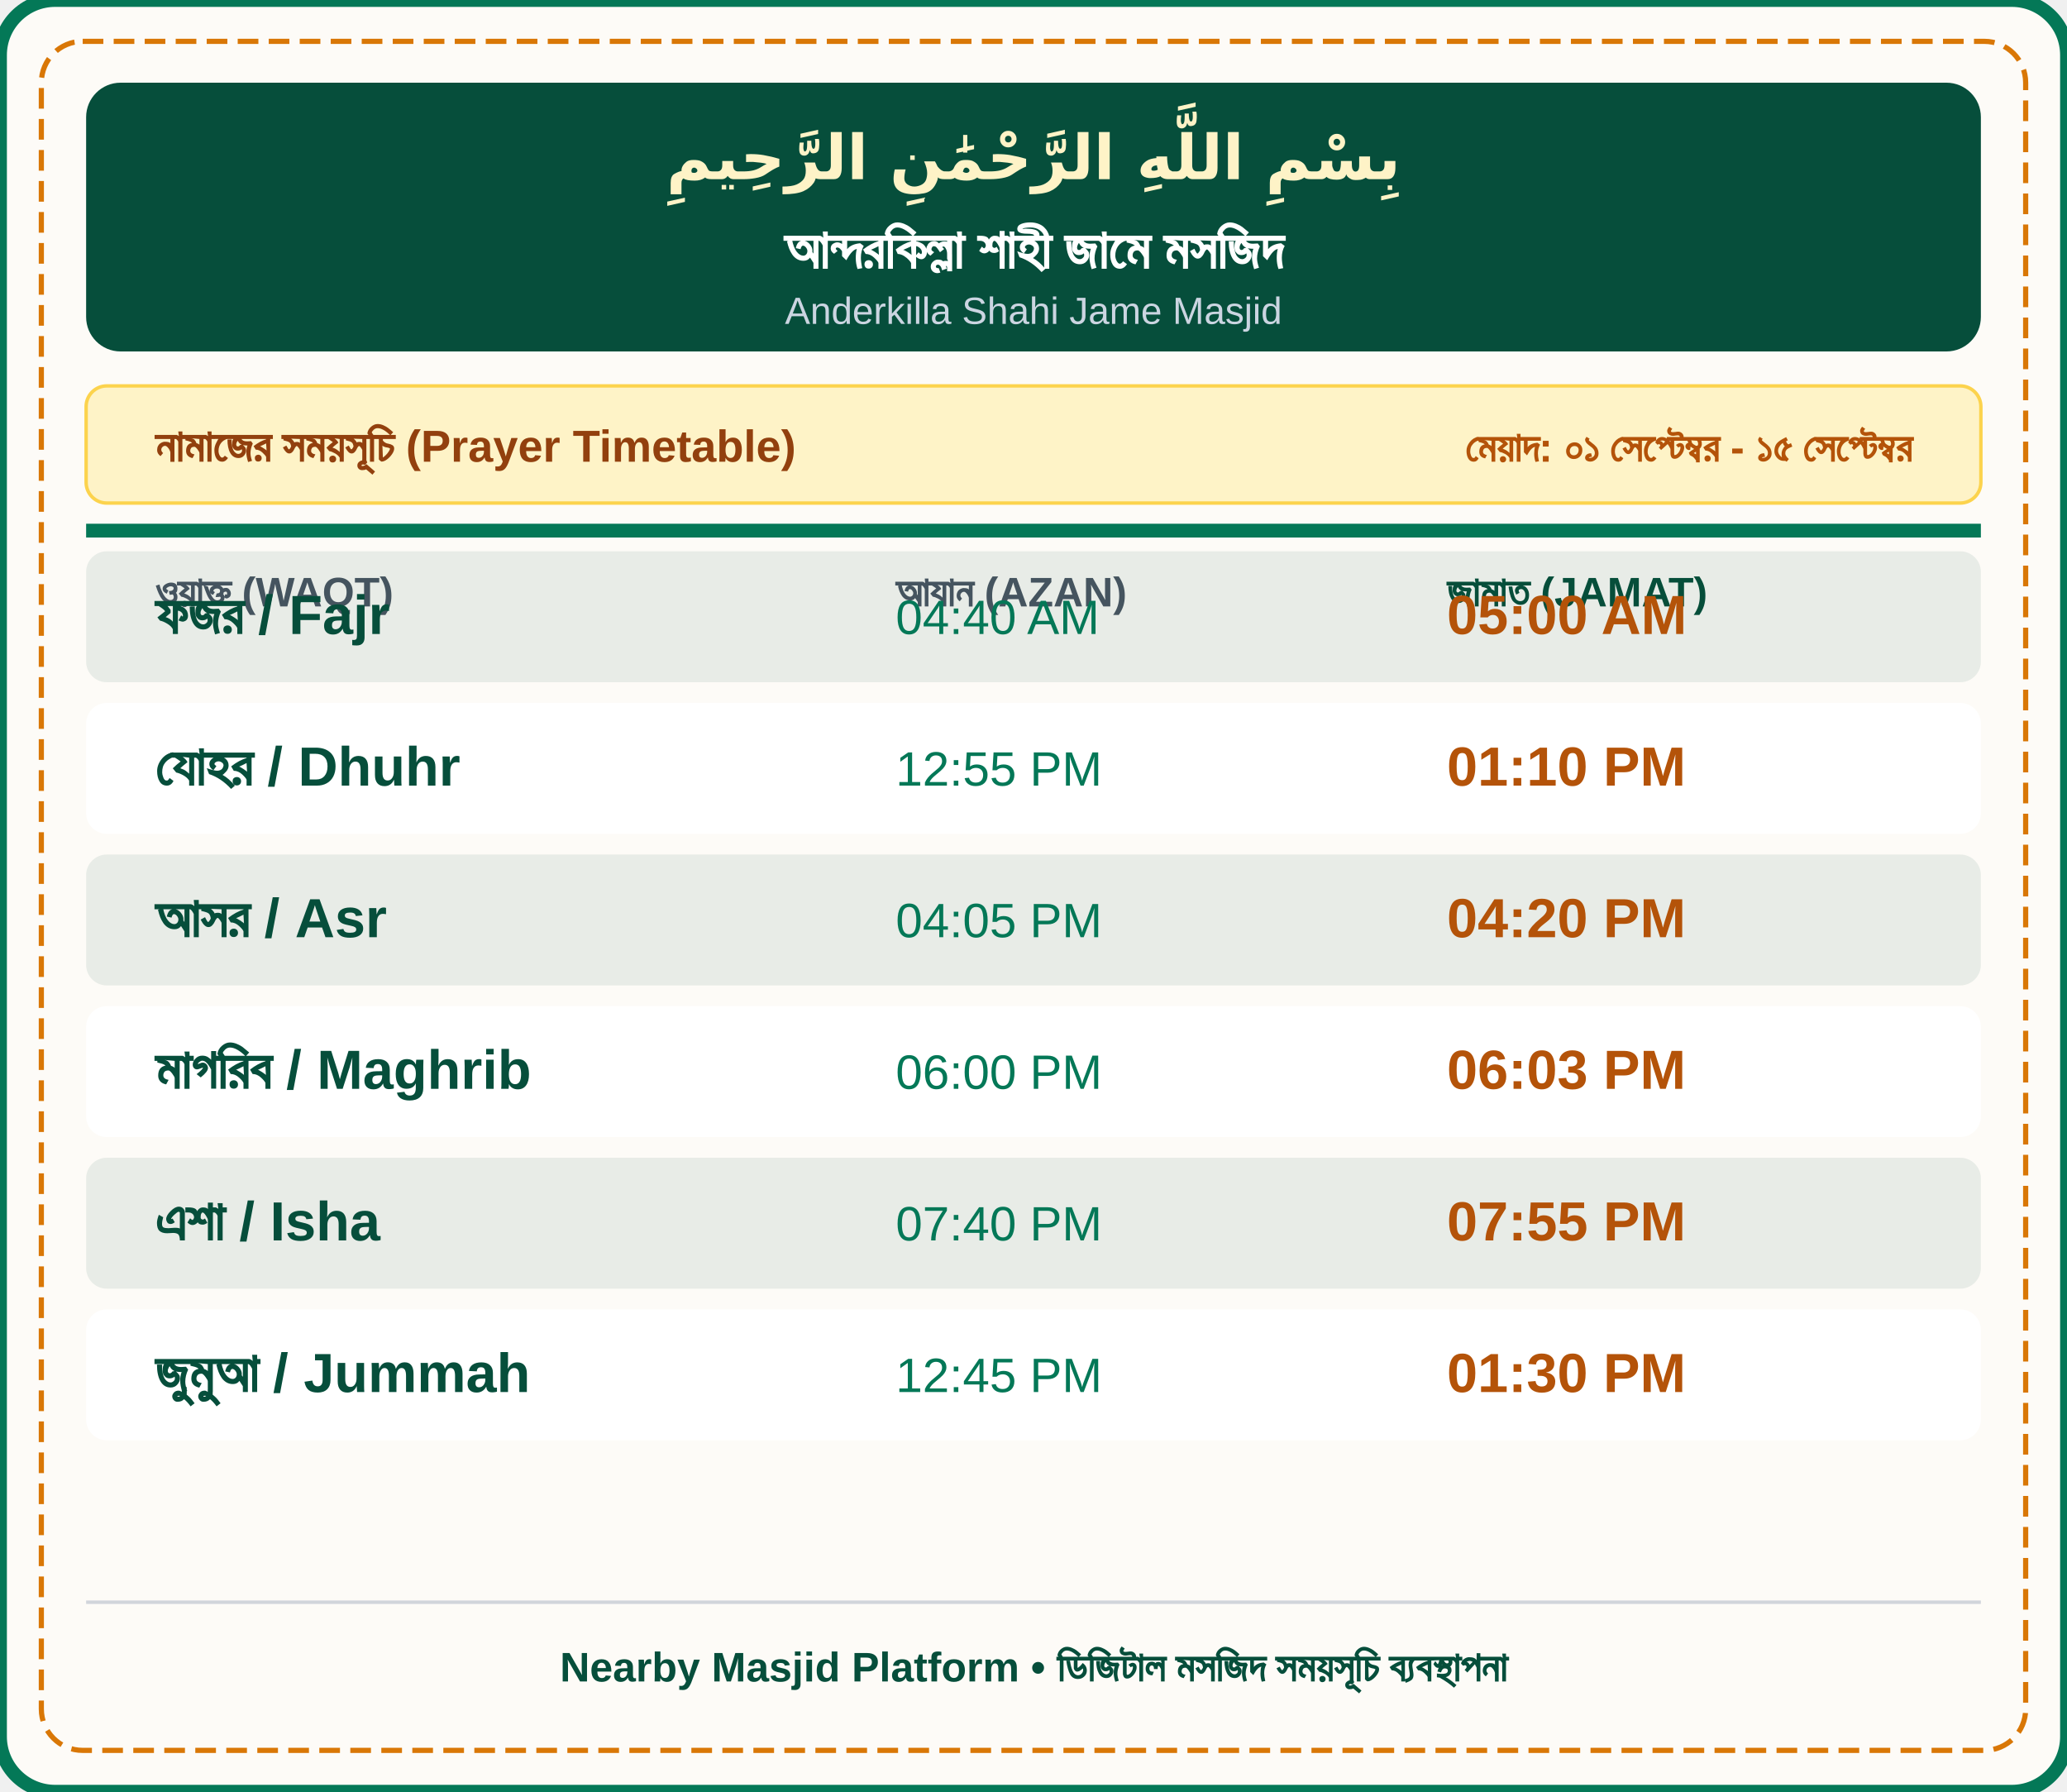
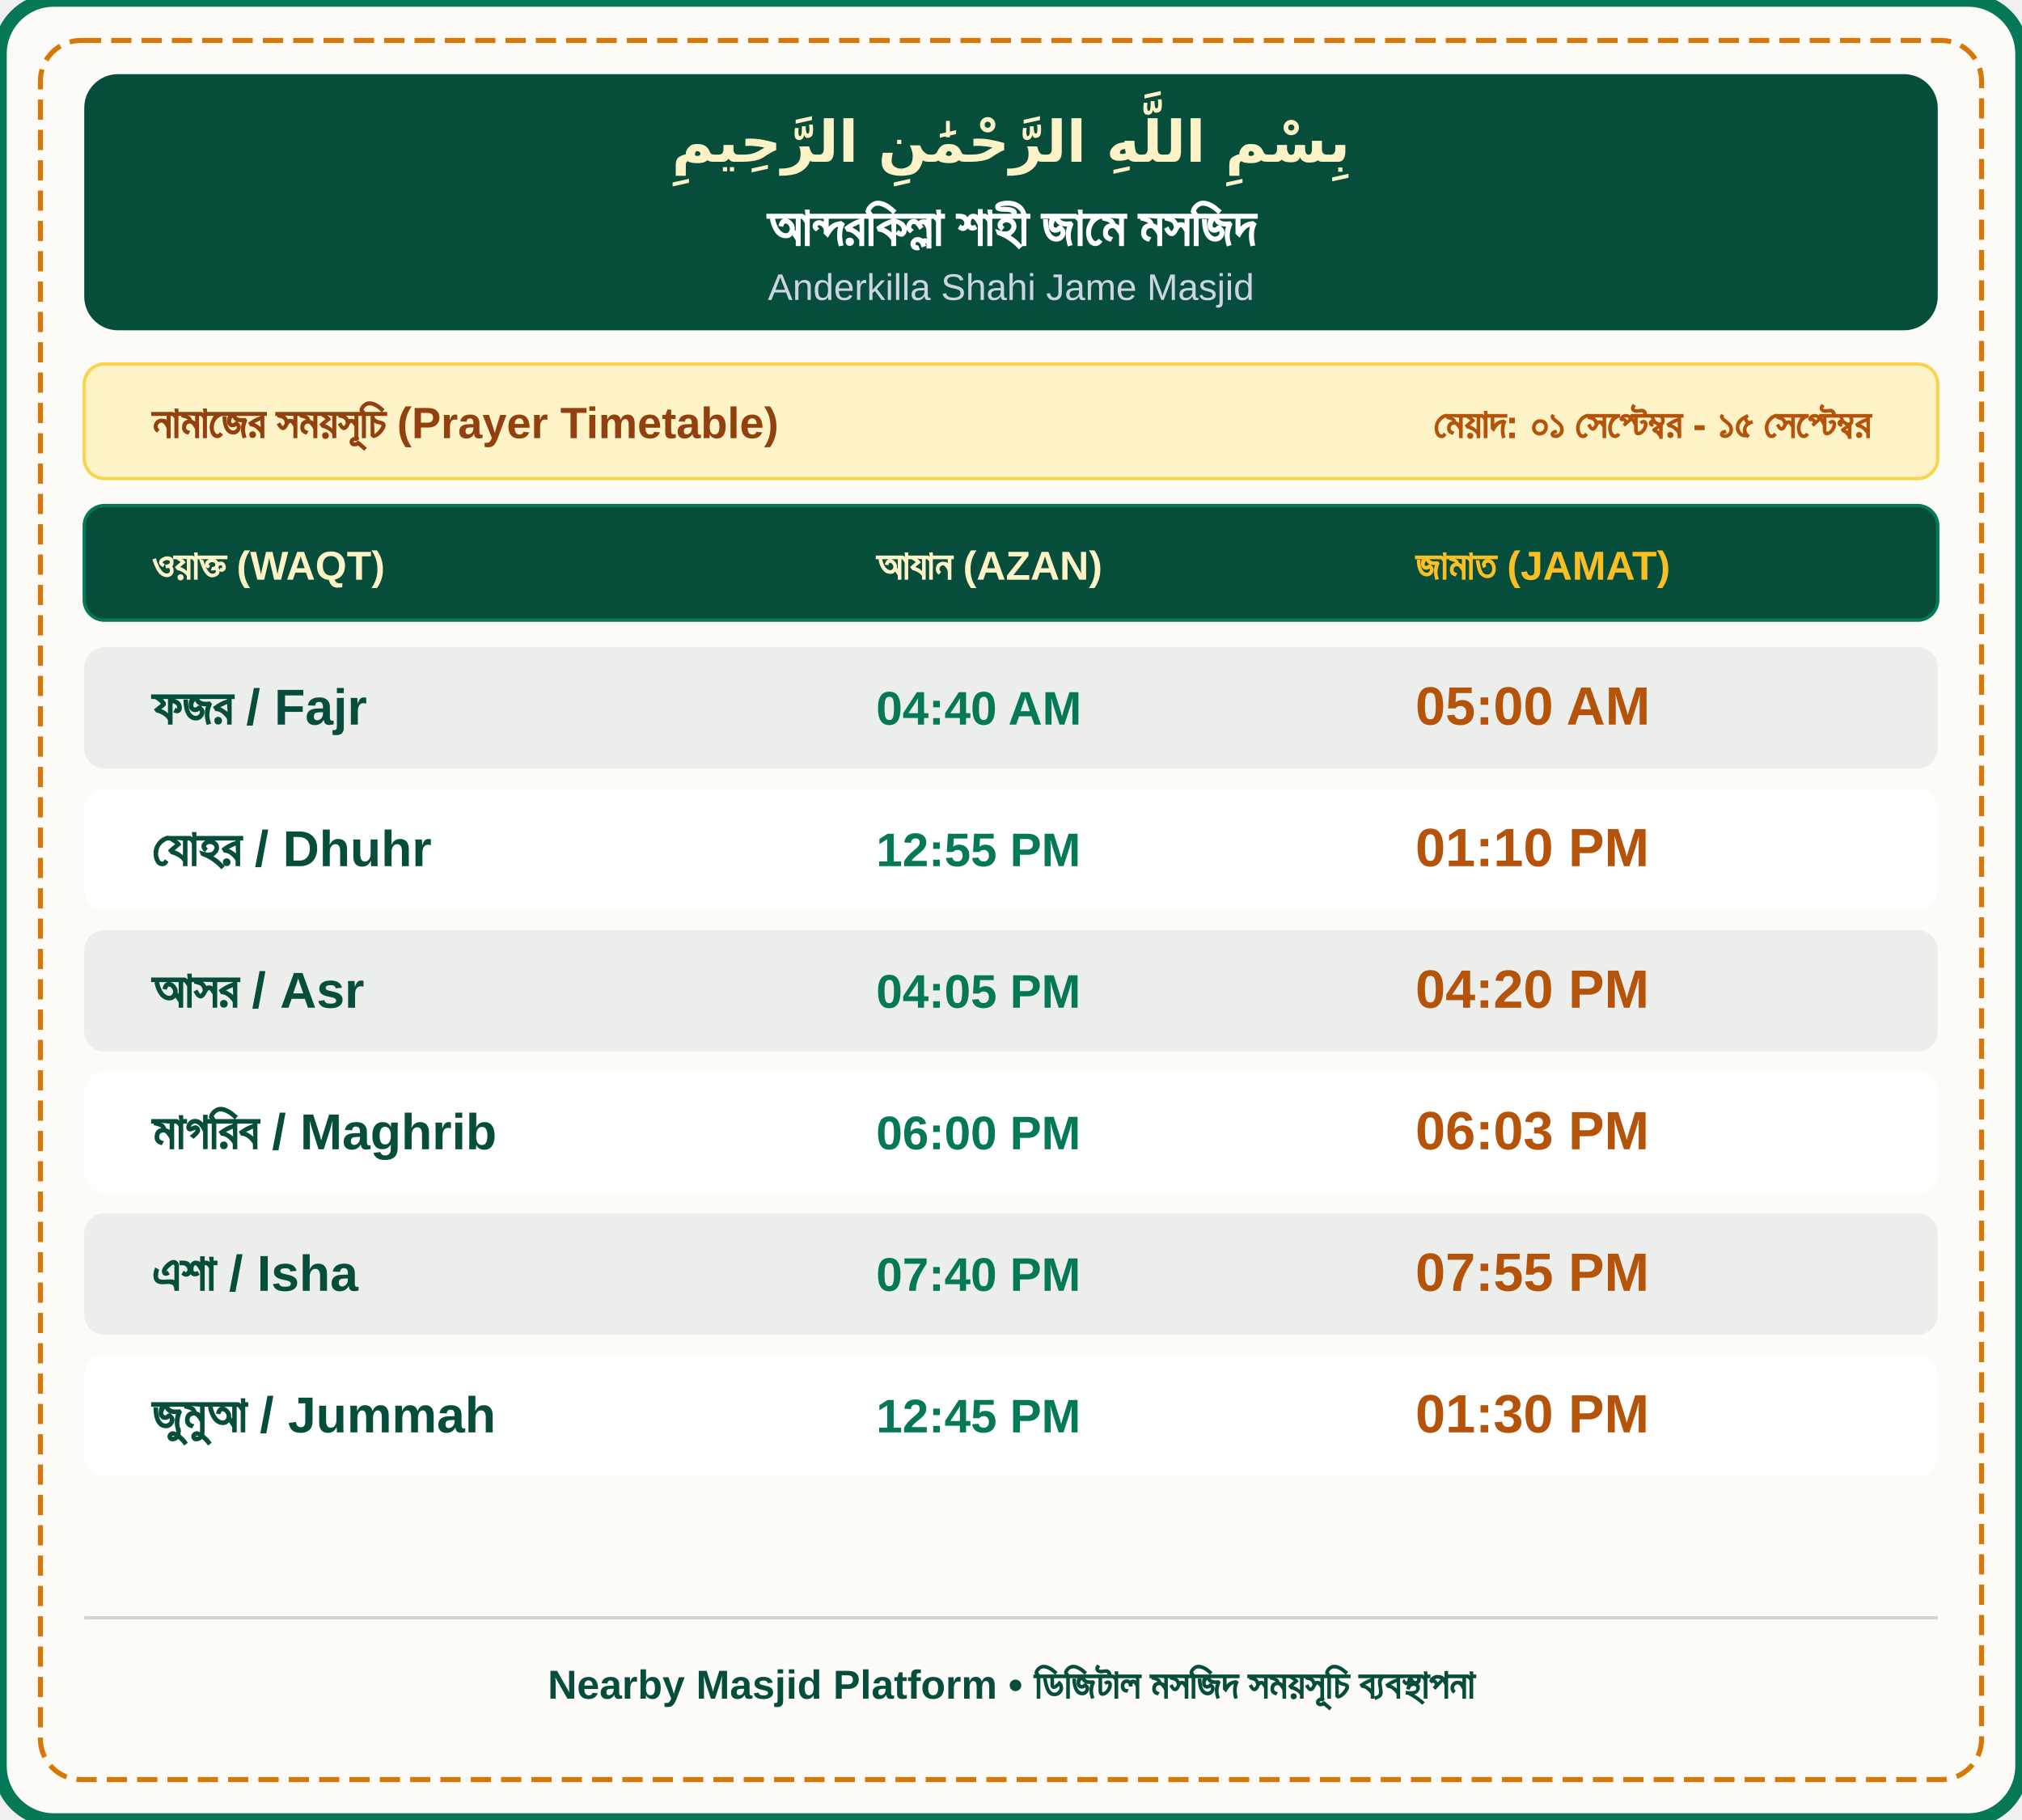
- <svg xmlns="http://www.w3.org/2000/svg" width="600" height="520" viewBox="0 0 600 520" fill="none">
-   <rect width="600" height="520" rx="16" fill="#fdfbf7" stroke="#047857" stroke-width="4" />
-   <rect x="12" y="12" width="576" height="496" rx="12" fill="none" stroke="#d97706" stroke-width="1.5" stroke-dasharray="6 3" />
-   <rect x="25" y="24" width="550" height="78" rx="10" fill="#064e3b" />
-   <text x="300" y="52" text-anchor="middle" font-family="'Segoe UI', Arial, sans-serif" font-size="18" font-weight="bold" fill="#fef3c7">بِسْمِ اللَّهِ الرَّحْمَٰنِ الرَّحِيمِ</text>
-   <text x="300" y="78" text-anchor="middle" font-family="'Segoe UI', Arial, sans-serif" font-size="16" font-weight="bold" fill="#ffffff">আন্দরকিল্লা শাহী জামে মসজিদ</text>
-   <text x="300" y="94" text-anchor="middle" font-family="'Segoe UI', Arial, sans-serif" font-size="11" fill="#cbd5e1">Anderkilla Shahi Jame Masjid</text>
-   <rect x="25" y="112" width="550" height="34" rx="6" fill="#fef3c7" stroke="#fcd34d" stroke-width="1" />
-   <text x="45" y="134" font-family="Arial, sans-serif" font-size="13" font-weight="bold" fill="#92400e">নামাজের সময়সূচি (Prayer Timetable)</text>
-   <text x="555" y="134" text-anchor="end" font-family="Arial, sans-serif" font-size="12" font-weight="bold" fill="#b45309">মেয়াদ: ০১ সেপ্টেম্বর - ১৫ সেপ্টেম্বর</text>
-   <rect x="25" y="152" width="550" height="4" fill="#047857" />
-   <text x="45" y="176" font-family="Arial, sans-serif" font-size="12" font-weight="bold" fill="#4b5563">ওয়াক্ত (WAQT)</text>
-   <text x="260" y="176" font-family="Arial, sans-serif" font-size="12" font-weight="bold" fill="#4b5563">আযান (AZAN)</text>
-   <text x="420" y="176" font-family="Arial, sans-serif" font-size="12" font-weight="bold" fill="#064e3b">জামাত (JAMAT)</text>
-   <rect x="25" y="160" width="550" height="38" rx="6" fill="#064e3b15" />
-   <text x="45" y="184" font-family="Arial, sans-serif" font-size="16" font-weight="bold" fill="#064e3b">ফজর / Fajr</text>
-   <text x="260" y="184" font-family="Arial, sans-serif" font-size="14" fill="#047857">04:40 AM</text>
-   <text x="420" y="184" font-family="Arial, sans-serif" font-size="16" font-weight="bold" fill="#b45309">05:00 AM</text>
-   <rect x="25" y="204" width="550" height="38" rx="6" fill="#ffffff" />
-   <text x="45" y="228" font-family="Arial, sans-serif" font-size="16" font-weight="bold" fill="#064e3b">যোহর / Dhuhr</text>
-   <text x="260" y="228" font-family="Arial, sans-serif" font-size="14" fill="#047857">12:55 PM</text>
-   <text x="420" y="228" font-family="Arial, sans-serif" font-size="16" font-weight="bold" fill="#b45309">01:10 PM</text>
-   <rect x="25" y="248" width="550" height="38" rx="6" fill="#064e3b15" />
-   <text x="45" y="272" font-family="Arial, sans-serif" font-size="16" font-weight="bold" fill="#064e3b">আসর / Asr</text>
-   <text x="260" y="272" font-family="Arial, sans-serif" font-size="14" fill="#047857">04:05 PM</text>
-   <text x="420" y="272" font-family="Arial, sans-serif" font-size="16" font-weight="bold" fill="#b45309">04:20 PM</text>
-   <rect x="25" y="292" width="550" height="38" rx="6" fill="#ffffff" />
-   <text x="45" y="316" font-family="Arial, sans-serif" font-size="16" font-weight="bold" fill="#064e3b">মাগরিব / Maghrib</text>
-   <text x="260" y="316" font-family="Arial, sans-serif" font-size="14" fill="#047857">06:00 PM</text>
-   <text x="420" y="316" font-family="Arial, sans-serif" font-size="16" font-weight="bold" fill="#b45309">06:03 PM</text>
-   <rect x="25" y="336" width="550" height="38" rx="6" fill="#064e3b15" />
-   <text x="45" y="360" font-family="Arial, sans-serif" font-size="16" font-weight="bold" fill="#064e3b">এশা / Isha</text>
-   <text x="260" y="360" font-family="Arial, sans-serif" font-size="14" fill="#047857">07:40 PM</text>
-   <text x="420" y="360" font-family="Arial, sans-serif" font-size="16" font-weight="bold" fill="#b45309">07:55 PM</text>
-   <rect x="25" y="380" width="550" height="38" rx="6" fill="#ffffff" />
-   <text x="45" y="404" font-family="Arial, sans-serif" font-size="16" font-weight="bold" fill="#064e3b">জুমুআ / Jummah</text>
-   <text x="260" y="404" font-family="Arial, sans-serif" font-size="14" fill="#047857">12:45 PM</text>
-   <text x="420" y="404" font-family="Arial, sans-serif" font-size="16" font-weight="bold" fill="#b45309">01:30 PM</text>
-   <line x1="25" y1="465" x2="575" y2="465" stroke="#d1d5db" stroke-width="1" />
-   <text x="300" y="488" text-anchor="middle" font-family="Arial, sans-serif" font-size="12" fill="#064e3b" font-weight="bold">Nearby Masjid Platform • ডিজিটাল মসজিদ সময়সূচি ব্যবস্থাপনা</text>
+ <svg xmlns="http://www.w3.org/2000/svg" width="600" height="540" viewBox="0 0 600 540" fill="none">
+   <rect width="600" height="540" rx="16" fill="#fdfbf7" stroke="#047857" stroke-width="4" />
+   <rect x="12" y="12" width="576" height="516" rx="12" fill="none" stroke="#d97706" stroke-width="1.5" stroke-dasharray="6 3" />
+   <rect x="25" y="22" width="550" height="76" rx="10" fill="#064e3b" />
+   <text x="300" y="48" text-anchor="middle" font-family="'Segoe UI', Arial, sans-serif" font-size="17" font-weight="bold" fill="#fef3c7">بِسْمِ اللَّهِ الرَّحْمَٰنِ الرَّحِيمِ</text>
+   <text x="300" y="73" text-anchor="middle" font-family="'Segoe UI', Arial, sans-serif" font-size="16" font-weight="bold" fill="#ffffff">আন্দরকিল্লা শাহী জামে মসজিদ</text>
+   <text x="300" y="89" text-anchor="middle" font-family="'Segoe UI', Arial, sans-serif" font-size="11" fill="#cbd5e1">Anderkilla Shahi Jame Masjid</text>
+   <rect x="25" y="108" width="550" height="34" rx="6" fill="#fef3c7" stroke="#fcd34d" stroke-width="1" />
+   <text x="45" y="130" font-family="'Segoe UI', Arial, sans-serif" font-size="13" font-weight="bold" fill="#92400e">নামাজের সময়সূচি (Prayer Timetable)</text>
+   <text x="555" y="130" text-anchor="end" font-family="'Segoe UI', Arial, sans-serif" font-size="12" font-weight="bold" fill="#b45309">মেয়াদ: ০১ সেপ্টেম্বর - ১৫ সেপ্টেম্বর</text>
+   <rect x="25" y="150" width="550" height="34" rx="6" fill="#064e3b" stroke="#047857" stroke-width="1" />
+   <text x="45" y="172" font-family="'Segoe UI', Arial, sans-serif" font-size="12" font-weight="bold" fill="#fef3c7">ওয়াক্ত (WAQT)</text>
+   <text x="260" y="172" font-family="'Segoe UI', Arial, sans-serif" font-size="12" font-weight="bold" fill="#fef3c7">আযান (AZAN)</text>
+   <text x="420" y="172" font-family="'Segoe UI', Arial, sans-serif" font-size="12" font-weight="bold" fill="#fbbf24">জামাত (JAMAT)</text>
+   <rect x="25" y="192" width="550" height="36" rx="6" fill="#064e3b12" />
+   <text x="45" y="215" font-family="'Segoe UI', Arial, sans-serif" font-size="15" font-weight="bold" fill="#064e3b">ফজর / Fajr</text>
+   <text x="260" y="215" font-family="'Segoe UI', Arial, sans-serif" font-size="14" font-weight="600" fill="#047857">04:40 AM</text>
+   <text x="420" y="215" font-family="'Segoe UI', Arial, sans-serif" font-size="16" font-weight="bold" fill="#b45309">05:00 AM</text>
+   <rect x="25" y="234" width="550" height="36" rx="6" fill="#ffffff" />
+   <text x="45" y="257" font-family="'Segoe UI', Arial, sans-serif" font-size="15" font-weight="bold" fill="#064e3b">যোহর / Dhuhr</text>
+   <text x="260" y="257" font-family="'Segoe UI', Arial, sans-serif" font-size="14" font-weight="600" fill="#047857">12:55 PM</text>
+   <text x="420" y="257" font-family="'Segoe UI', Arial, sans-serif" font-size="16" font-weight="bold" fill="#b45309">01:10 PM</text>
+   <rect x="25" y="276" width="550" height="36" rx="6" fill="#064e3b12" />
+   <text x="45" y="299" font-family="'Segoe UI', Arial, sans-serif" font-size="15" font-weight="bold" fill="#064e3b">আসর / Asr</text>
+   <text x="260" y="299" font-family="'Segoe UI', Arial, sans-serif" font-size="14" font-weight="600" fill="#047857">04:05 PM</text>
+   <text x="420" y="299" font-family="'Segoe UI', Arial, sans-serif" font-size="16" font-weight="bold" fill="#b45309">04:20 PM</text>
+   <rect x="25" y="318" width="550" height="36" rx="6" fill="#ffffff" />
+   <text x="45" y="341" font-family="'Segoe UI', Arial, sans-serif" font-size="15" font-weight="bold" fill="#064e3b">মাগরিব / Maghrib</text>
+   <text x="260" y="341" font-family="'Segoe UI', Arial, sans-serif" font-size="14" font-weight="600" fill="#047857">06:00 PM</text>
+   <text x="420" y="341" font-family="'Segoe UI', Arial, sans-serif" font-size="16" font-weight="bold" fill="#b45309">06:03 PM</text>
+   <rect x="25" y="360" width="550" height="36" rx="6" fill="#064e3b12" />
+   <text x="45" y="383" font-family="'Segoe UI', Arial, sans-serif" font-size="15" font-weight="bold" fill="#064e3b">এশা / Isha</text>
+   <text x="260" y="383" font-family="'Segoe UI', Arial, sans-serif" font-size="14" font-weight="600" fill="#047857">07:40 PM</text>
+   <text x="420" y="383" font-family="'Segoe UI', Arial, sans-serif" font-size="16" font-weight="bold" fill="#b45309">07:55 PM</text>
+   <rect x="25" y="402" width="550" height="36" rx="6" fill="#ffffff" />
+   <text x="45" y="425" font-family="'Segoe UI', Arial, sans-serif" font-size="15" font-weight="bold" fill="#064e3b">জুমুআ / Jummah</text>
+   <text x="260" y="425" font-family="'Segoe UI', Arial, sans-serif" font-size="14" font-weight="600" fill="#047857">12:45 PM</text>
+   <text x="420" y="425" font-family="'Segoe UI', Arial, sans-serif" font-size="16" font-weight="bold" fill="#b45309">01:30 PM</text>
+   <line x1="25" y1="480" x2="575" y2="480" stroke="#d1d5db" stroke-width="1" />
+   <text x="300" y="504" text-anchor="middle" font-family="'Segoe UI', Arial, sans-serif" font-size="12" fill="#064e3b" font-weight="bold">Nearby Masjid Platform • ডিজিটাল মসজিদ সময়সূচি ব্যবস্থাপনা</text>
</svg>
